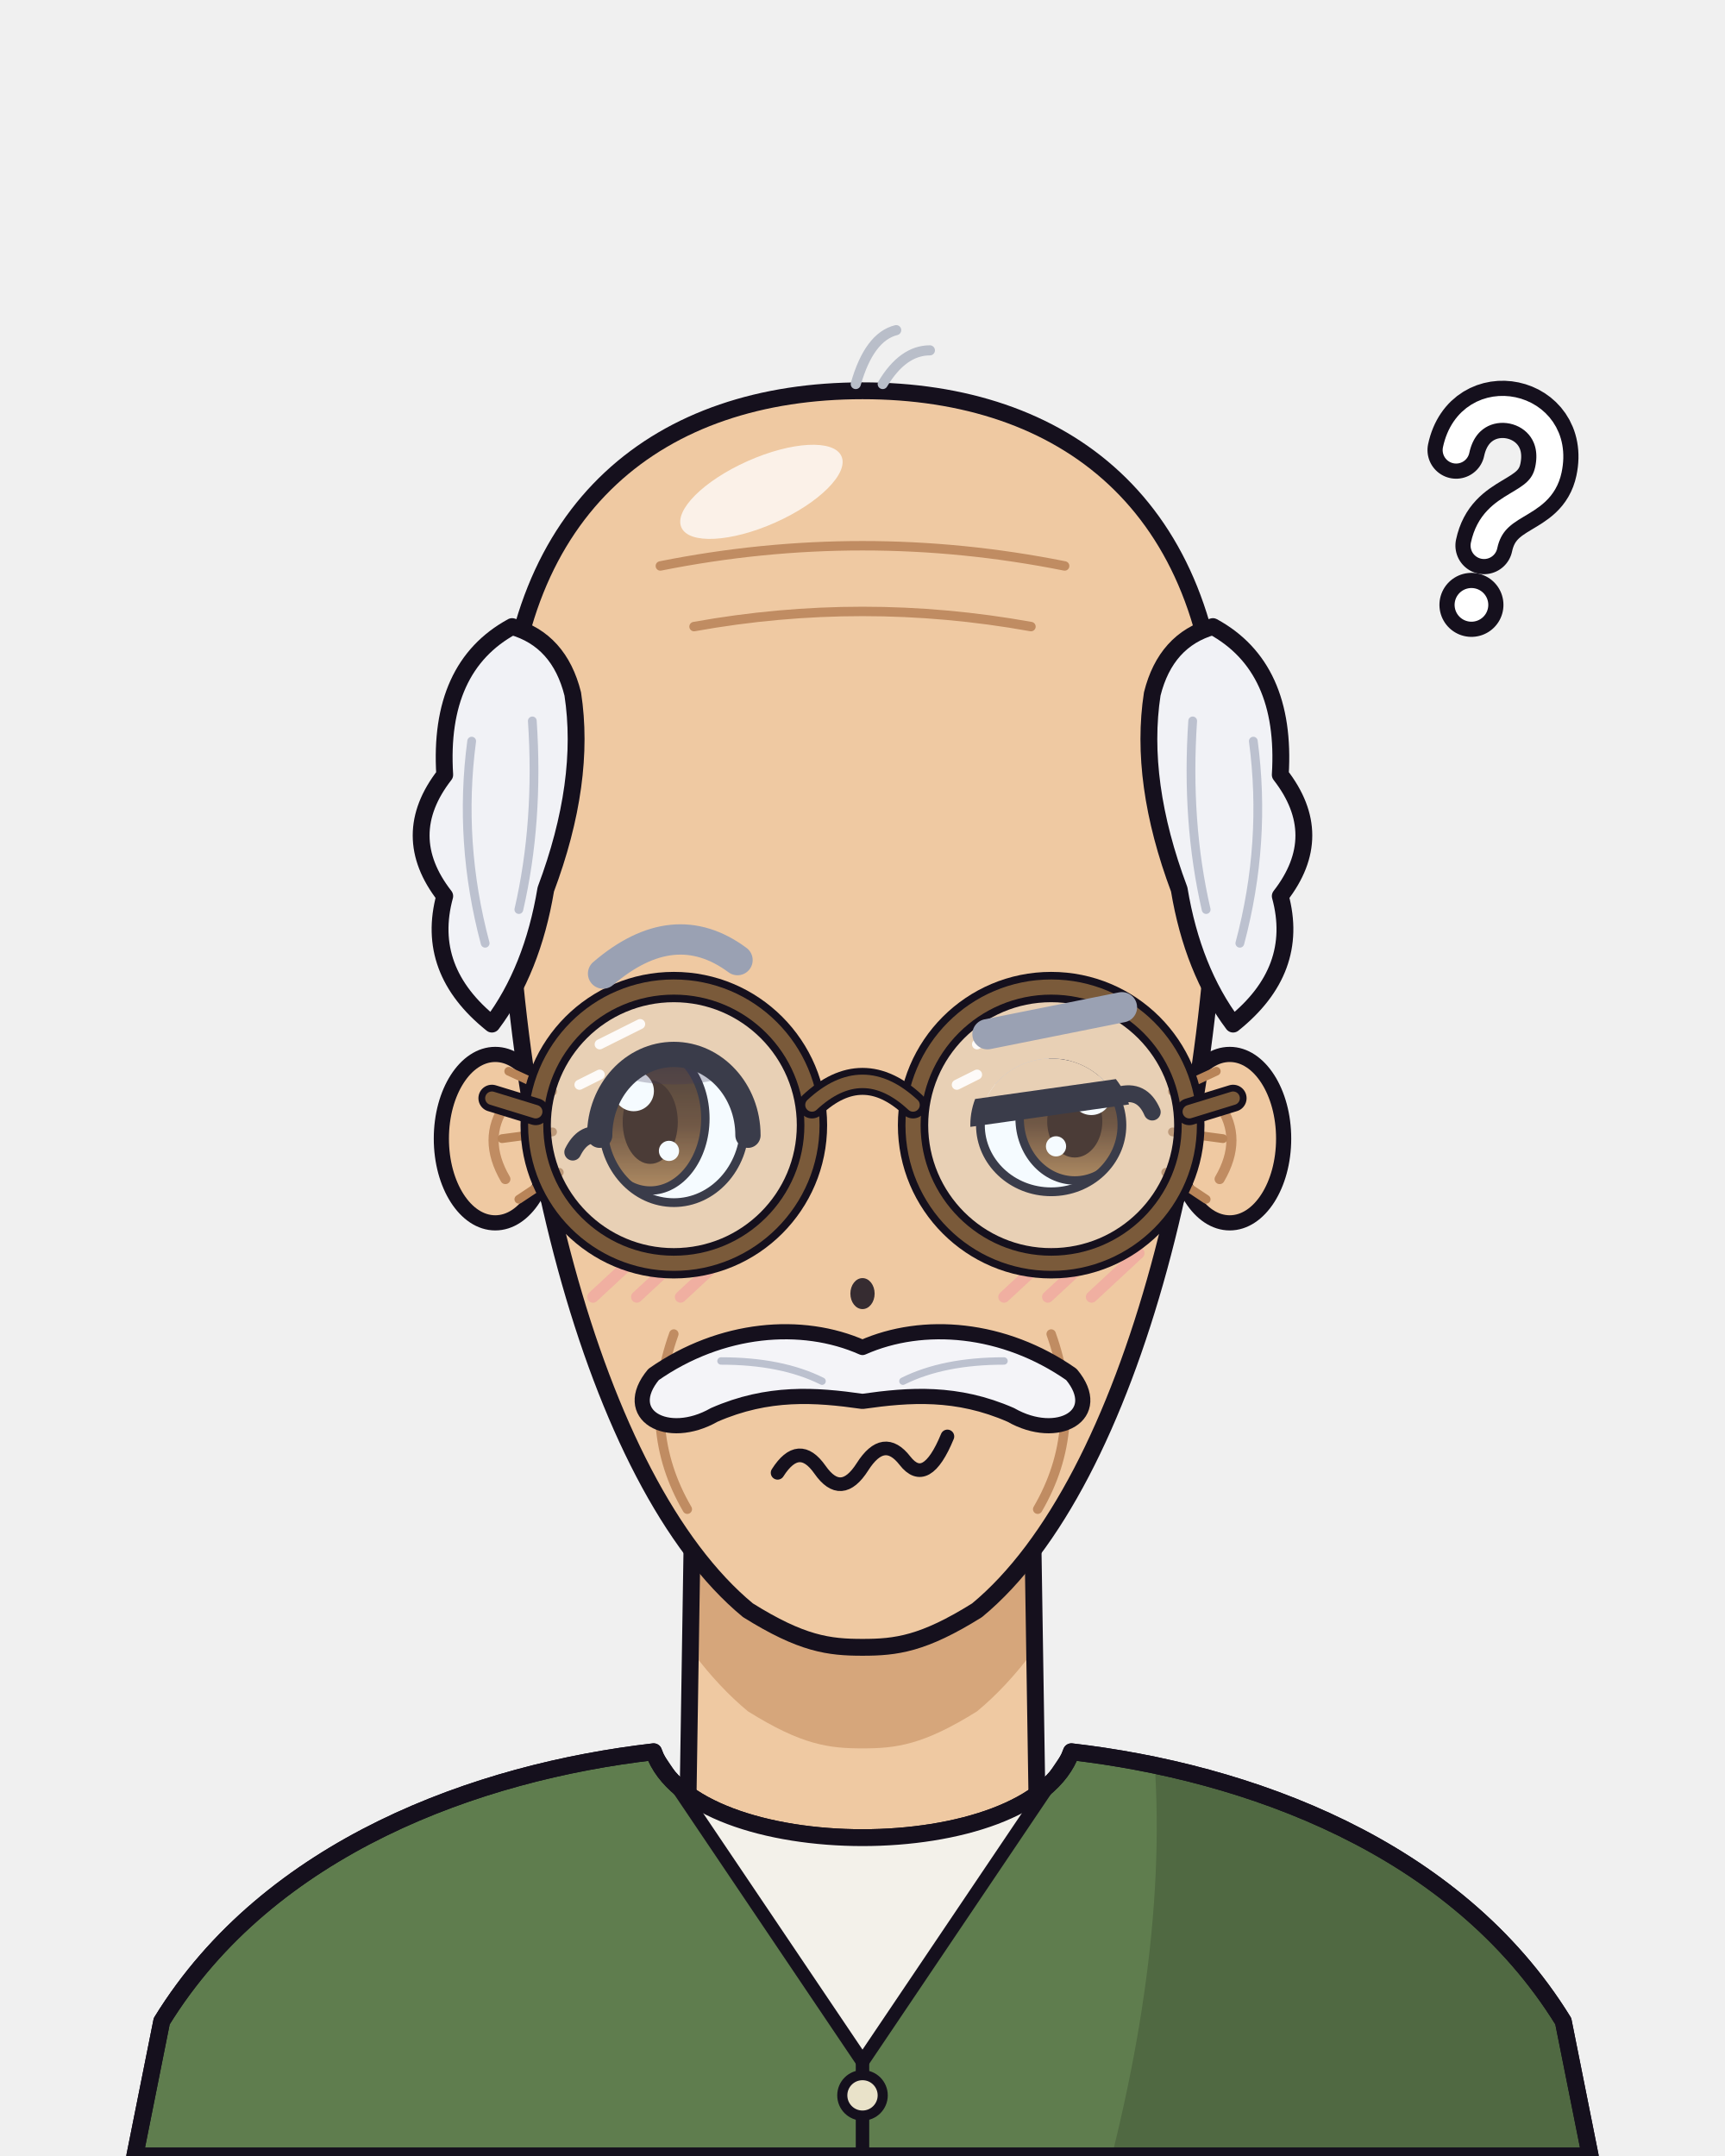
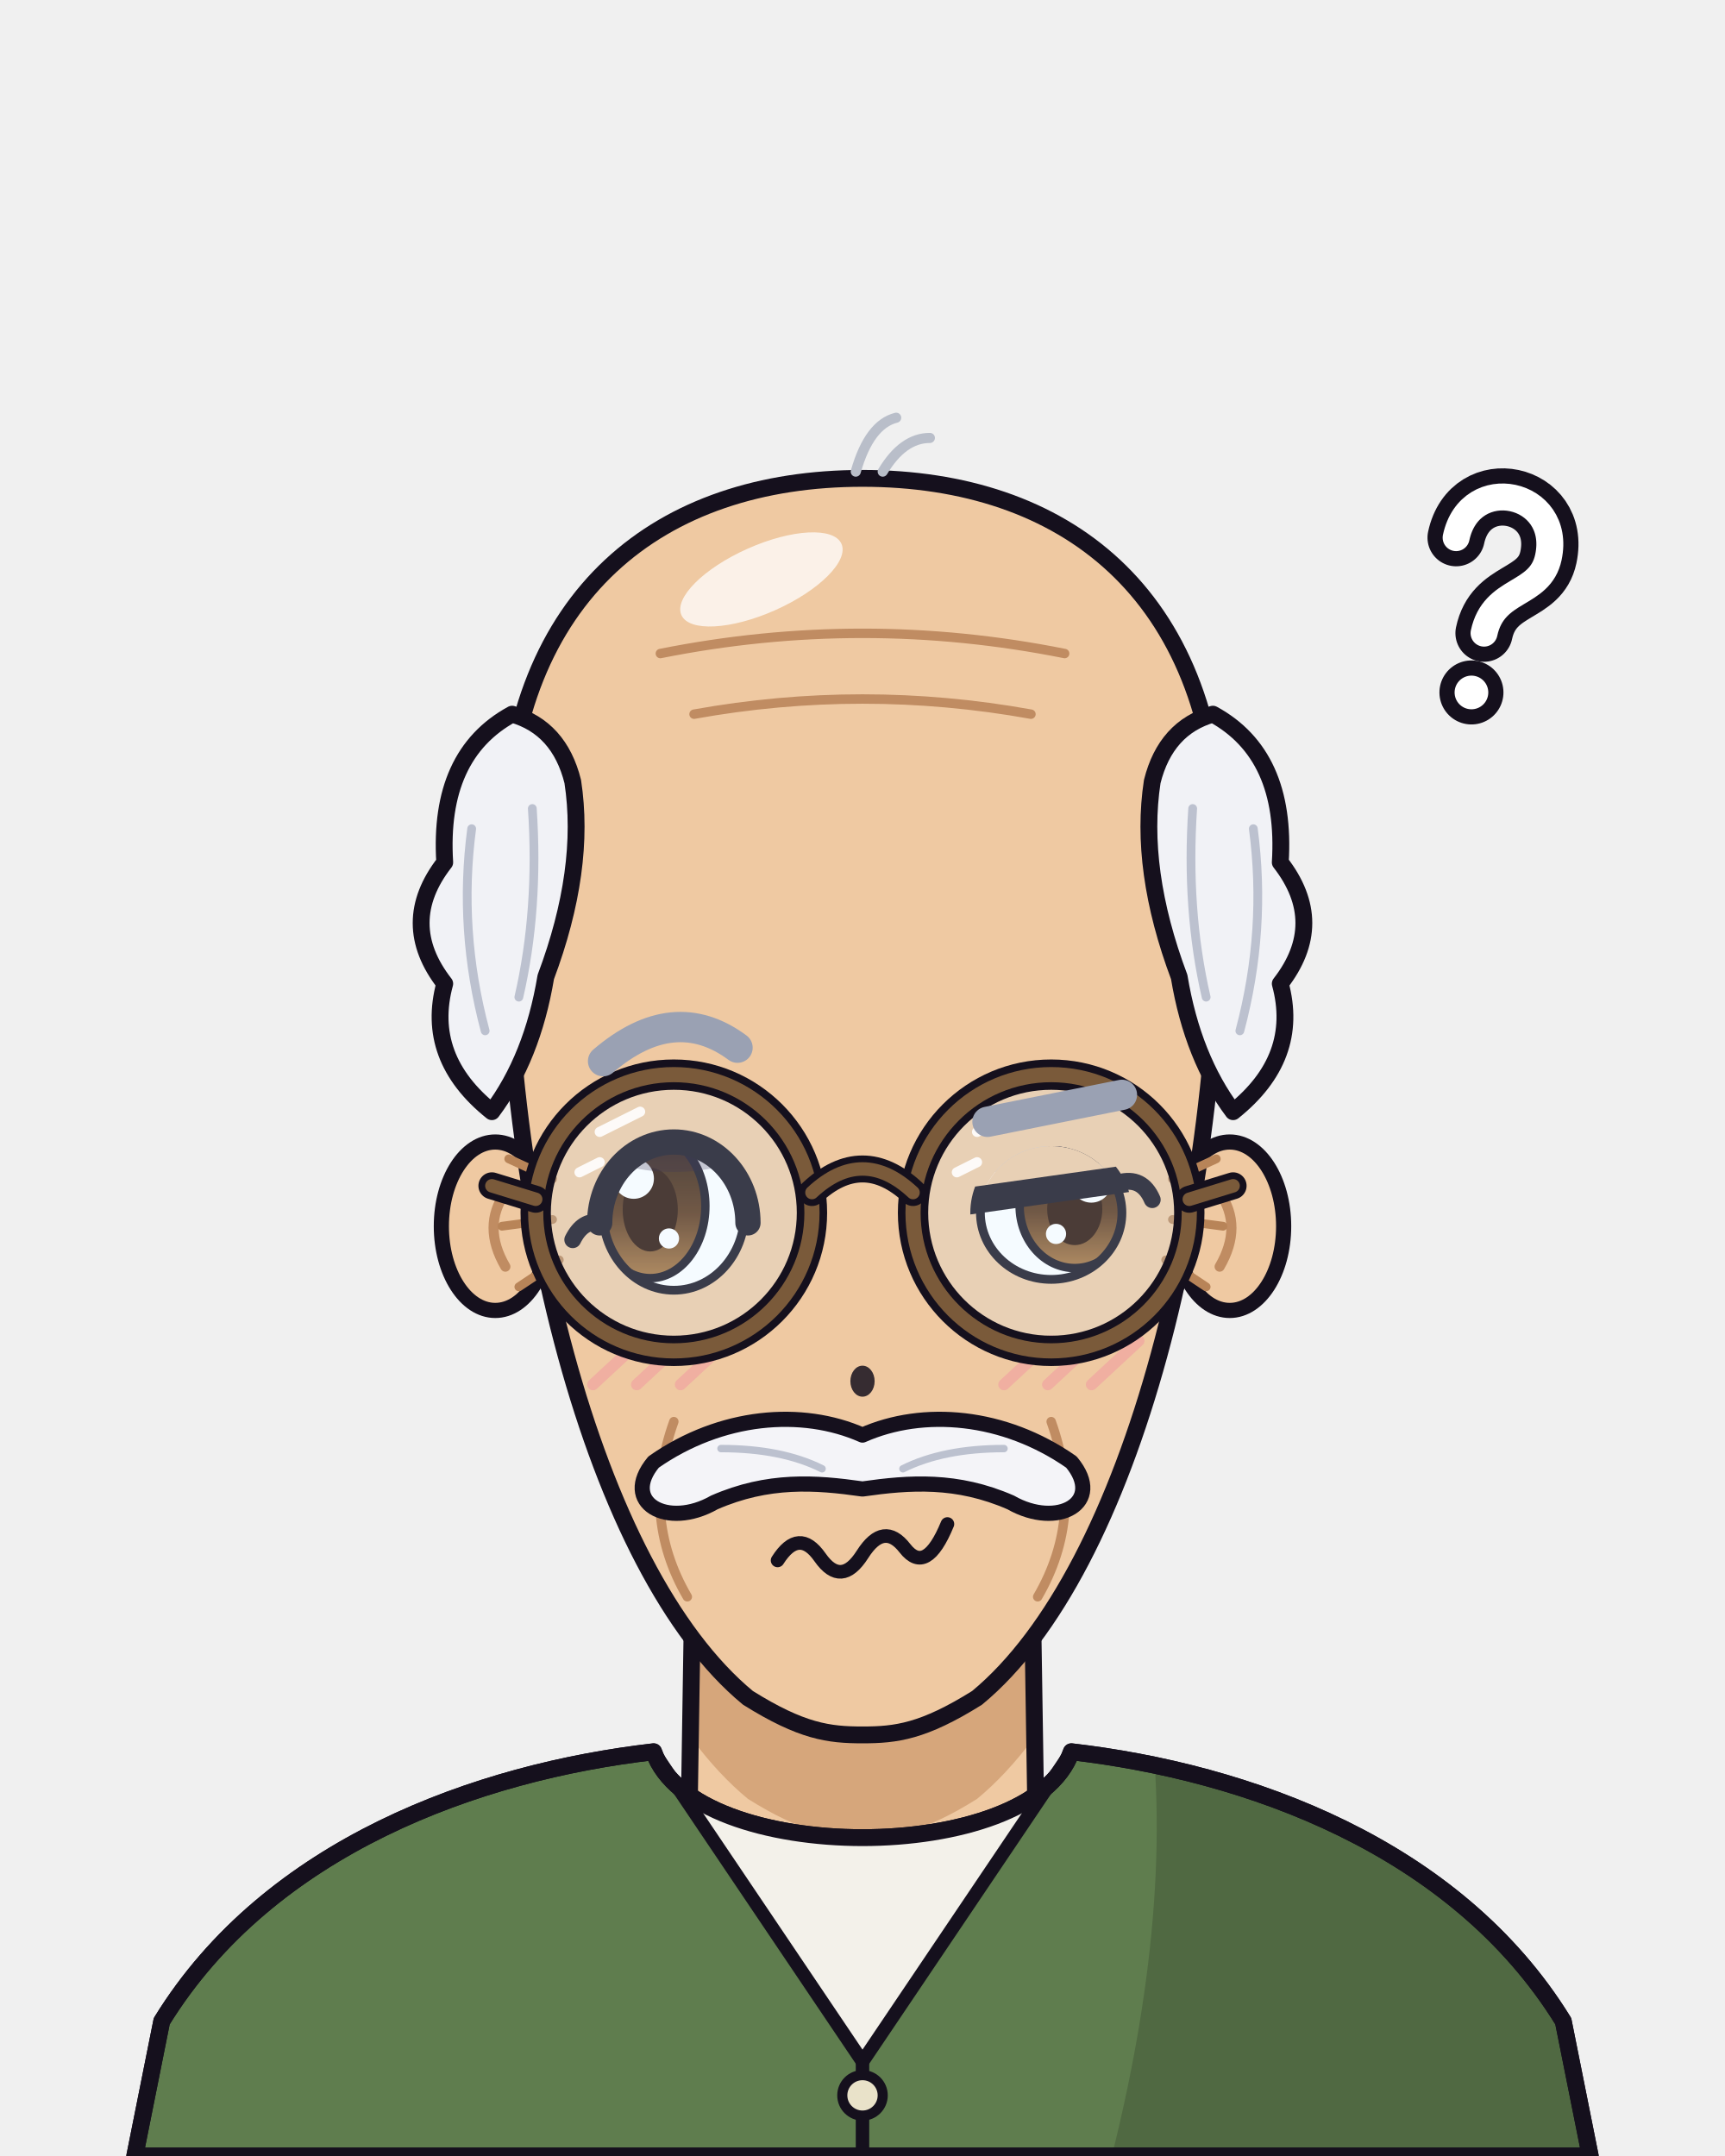
<svg xmlns="http://www.w3.org/2000/svg" viewBox="0 0 512 640" width="512" height="640">
  <defs>
    <linearGradient id="xig" x1="0" y1="0" x2="0" y2="1">
      <stop offset="0" stop-color="#2a1608" />
      <stop offset="0.55" stop-color="#5a3418" />
      <stop offset="1" stop-color="#a8743c" />
    </linearGradient>
    <clipPath id="xface">
      <path d="M256 116 C196 116 152 150 150 222 C148 330 176 440 222 478 C238 488 246 489 256 489 C266 489 274 488 290 478 C336 440 364 330 362 222 C360 150 316 116 256 116 Z" />
    </clipPath>
    <clipPath id="xneck">
      <path d="M206 420 L204 548 L308 548 L306 420Z" />
    </clipPath>
  </defs>
-   <ellipse cx="147" cy="338" rx="16" ry="25" fill="#efc9a2" stroke="#15101d" stroke-width="4.5" />
-   <path d="M150 328 Q143 338 150 350" fill="none" stroke="#c08c62" stroke-width="3" stroke-linecap="round" />
-   <ellipse cx="365" cy="338" rx="16" ry="25" fill="#efc9a2" stroke="#15101d" stroke-width="4.5" />
-   <path d="M362 328 Q369 338 362 350" fill="none" stroke="#c08c62" stroke-width="3" stroke-linecap="round" />
-   <path d="M206 420 L204 548 L308 548 L306 420Z" fill="#efc9a2" />
-   <g clip-path="url(#xneck)">
-     <path d="M256 116 C196 116 152 150 150 222 C148 330 176 440 222 478 C238 488 246 489 256 489 C266 489 274 488 290 478 C336 440 364 330 362 222 C360 150 316 116 256 116 Z" transform="translate(0 30)" fill="#d6a67b" />
+   <g transform="translate(0 26)">
+     <ellipse cx="147" cy="338" rx="16" ry="25" fill="#efc9a2" stroke="#15101d" stroke-width="4.5" />
+     <path d="M150 328 Q143 338 150 350" fill="none" stroke="#c08c62" stroke-width="3" stroke-linecap="round" />
+     <ellipse cx="365" cy="338" rx="16" ry="25" fill="#efc9a2" stroke="#15101d" stroke-width="4.5" />
+     <path d="M362 328 Q369 338 362 350" fill="none" stroke="#c08c62" stroke-width="3" stroke-linecap="round" />
  </g>
-   <path d="M206 420 L204 548 M306 420 L308 548" fill="none" stroke="#15101d" stroke-width="5" stroke-linejoin="round" stroke-linecap="round" />
+   <g transform="translate(0 26)">
+     <path d="M206 420 L204 548 L308 548 L306 420Z" fill="#efc9a2" />
+     <g clip-path="url(#xneck)">
+       <path d="M256 116 C196 116 152 150 150 222 C148 330 176 440 222 478 C238 488 246 489 256 489 C266 489 274 488 290 478 C336 440 364 330 362 222 C360 150 316 116 256 116 Z" transform="translate(0 30)" fill="#d6a67b" />
+     </g>
+     <path d="M206 420 L204 548 M306 420 L308 548" fill="none" stroke="#15101d" stroke-width="5" stroke-linejoin="round" stroke-linecap="round" />
+   </g>
  <clipPath id="xbd">
    <path d="M194 520 C142 526 80 548 48 600 L40 640 L472 640 L464 600 C432 548 370 526 318 520 C306 554 206 554 194 520Z" />
  </clipPath>
  <path d="M194 520 C142 526 80 548 48 600 L40 640 L472 640 L464 600 C432 548 370 526 318 520 C306 554 206 554 194 520Z" fill="#5f7d4e" stroke="#15101d" stroke-width="5" stroke-linejoin="round" stroke-linecap="round" />
  <g clip-path="url(#xbd)">
    <path d="M340 500 L520 500 L520 640 L330 640 Q350 560 340 500Z" fill="#000" opacity="0.16" />
  </g>
  <path d="M194 520 C206 554 306 554 318 520 L256 612Z" fill="#f3f1ea" stroke="#15101d" stroke-width="4" stroke-linejoin="round" />
  <path d="M256 612 L256 640" fill="none" stroke="#15101d" stroke-width="4" stroke-linejoin="round" stroke-linecap="round" />
  <circle cx="256" cy="622" r="6" fill="#e9e2c9" stroke="#15101d" stroke-width="3" />
  <path d="M194 520 C142 526 80 548 48 600 L40 640 L472 640 L464 600 C432 548 370 526 318 520 C306 554 206 554 194 520Z" fill="none" stroke="#15101d" stroke-width="5" stroke-linejoin="round" stroke-linecap="round" />
-   <path d="M256 116 C196 116 152 150 150 222 C148 330 176 440 222 478 C238 488 246 489 256 489 C266 489 274 488 290 478 C336 440 364 330 362 222 C360 150 316 116 256 116 Z" fill="#efc9a2" stroke="#15101d" stroke-width="5" stroke-linejoin="round" stroke-linecap="round" />
-   <path d="M196 168 Q256 156 316 168 M206 186 Q256 177 306 186" fill="none" stroke="#c08c62" stroke-width="2.8" stroke-linejoin="round" stroke-linecap="round" />
-   <path d="M164 324 l-13 -6 M164 336 l-15 2 M166 348 l-12 8" fill="none" stroke="#b88458" stroke-width="2.6" stroke-linejoin="round" stroke-linecap="round" />
-   <g transform="translate(512 0) scale(-1 1)">
+   <g transform="translate(0 26)">
+     <path d="M256 116 C196 116 152 150 150 222 C148 330 176 440 222 478 C238 488 246 489 256 489 C266 489 274 488 290 478 C336 440 364 330 362 222 C360 150 316 116 256 116 Z" fill="#efc9a2" stroke="#15101d" stroke-width="5" stroke-linejoin="round" stroke-linecap="round" />
+     <path d="M196 168 Q256 156 316 168 M206 186 Q256 177 306 186" fill="none" stroke="#c08c62" stroke-width="2.8" stroke-linejoin="round" stroke-linecap="round" />
    <path d="M164 324 l-13 -6 M164 336 l-15 2 M166 348 l-12 8" fill="none" stroke="#b88458" stroke-width="2.6" stroke-linejoin="round" stroke-linecap="round" />
-   </g>
-   <path d="M200 396 Q190 424 204 448" fill="none" stroke="#c08c62" stroke-width="2.8" stroke-linejoin="round" stroke-linecap="round" />
-   <path d="M312 396 Q322 424 308 448" fill="none" stroke="#c08c62" stroke-width="2.8" stroke-linejoin="round" stroke-linecap="round" />
-   <ellipse cx="226" cy="146" rx="26" ry="10" transform="rotate(-24 226 146)" fill="#fff" opacity="0.75" />
-   <path d="M254 114 q4 -14 12 -16 M262 114 q6 -10 14 -10" fill="none" stroke="#b9bec9" stroke-width="3" stroke-linejoin="round" stroke-linecap="round" />
-   <path d="M176 385 l14 -13" fill="none" stroke="#f0a0a0" stroke-width="3.4" stroke-linejoin="round" stroke-linecap="round" opacity="0.63" />
-   <path d="M189 385 l14 -13" fill="none" stroke="#f0a0a0" stroke-width="3.4" stroke-linejoin="round" stroke-linecap="round" opacity="0.63" />
-   <path d="M202 385 l14 -13" fill="none" stroke="#f0a0a0" stroke-width="3.4" stroke-linejoin="round" stroke-linecap="round" opacity="0.63" />
-   <path d="M298 385 l14 -13" fill="none" stroke="#f0a0a0" stroke-width="3.4" stroke-linejoin="round" stroke-linecap="round" opacity="0.63" />
-   <path d="M311 385 l14 -13" fill="none" stroke="#f0a0a0" stroke-width="3.4" stroke-linejoin="round" stroke-linecap="round" opacity="0.63" />
-   <path d="M324 385 l14 -13" fill="none" stroke="#f0a0a0" stroke-width="3.4" stroke-linejoin="round" stroke-linecap="round" opacity="0.63" />
-   <g transform="translate(256 430) scale(0.9)">
-     <path d="M-28 8 Q-21 -3 -14 7 T0 6 T14 4 T28 -4" fill="none" stroke="#15101d" stroke-width="4.5" stroke-linejoin="round" stroke-linecap="round" />
-   </g>
-   <ellipse cx="256" cy="384" rx="3.6" ry="4.6" fill="#15101d" opacity="0.85" />
-   <path d="M256 400 C238 392 214 394 194 408 C184 420 198 428 212 420 C228 413 242 414 256 416 C270 414 284 413 300 420 C314 428 328 420 318 408 C298 394 274 392 256 400 Z" fill="#f4f4f8" stroke="#15101d" stroke-width="4.5" stroke-linejoin="round" stroke-linecap="round" />
-   <path d="M214 404 Q232 404 244 410 M298 404 Q280 404 268 410" fill="none" stroke="#bcc1cf" stroke-width="2.2" stroke-linejoin="round" stroke-linecap="round" />
-   <g transform="translate(200 334)">
-     <clipPath id="xLel">
-       <ellipse cx="0" cy="0" rx="21" ry="23" />
-     </clipPath>
-     <clipPath id="xLel2">
-       <ellipse cx="0" cy="0" rx="24" ry="26" />
-     </clipPath>
-     <g clip-path="url(#xLel)">
-       <rect x="-25" y="-27" width="50" height="54" fill="#fff" />
-       <g transform="translate(-7 -2)">
-         <ellipse cx="0" cy="0" rx="16.359" ry="21.413" fill="url(#xig)" stroke="#15101d" stroke-width="2.5" />
-         <ellipse cx="0" cy="1.071" rx="8.179" ry="12.42" fill="#2a1005" />
-         <circle cx="-4.908" cy="-8.137" r="6" fill="#fff" />
-         <circle cx="5.562" cy="9.636" r="3" fill="#fff" />
+     <g transform="translate(512 0) scale(-1 1)">
+       <path d="M164 324 l-13 -6 M164 336 l-15 2 M166 348 l-12 8" fill="none" stroke="#b88458" stroke-width="2.6" stroke-linejoin="round" stroke-linecap="round" />
+     </g>
+     <path d="M200 396 Q190 424 204 448" fill="none" stroke="#c08c62" stroke-width="2.8" stroke-linejoin="round" stroke-linecap="round" />
+     <path d="M312 396 Q322 424 308 448" fill="none" stroke="#c08c62" stroke-width="2.8" stroke-linejoin="round" stroke-linecap="round" />
+     <ellipse cx="226" cy="146" rx="26" ry="10" transform="rotate(-24 226 146)" fill="#fff" opacity="0.75" />
+     <path d="M254 114 q4 -14 12 -16 M262 114 q6 -10 14 -10" fill="none" stroke="#b9bec9" stroke-width="3" stroke-linejoin="round" stroke-linecap="round" />
+     <path d="M176 385 l14 -13" fill="none" stroke="#f0a0a0" stroke-width="3.4" stroke-linejoin="round" stroke-linecap="round" opacity="0.63" />
+     <path d="M189 385 l14 -13" fill="none" stroke="#f0a0a0" stroke-width="3.4" stroke-linejoin="round" stroke-linecap="round" opacity="0.63" />
+     <path d="M202 385 l14 -13" fill="none" stroke="#f0a0a0" stroke-width="3.4" stroke-linejoin="round" stroke-linecap="round" opacity="0.63" />
+     <path d="M298 385 l14 -13" fill="none" stroke="#f0a0a0" stroke-width="3.4" stroke-linejoin="round" stroke-linecap="round" opacity="0.63" />
+     <path d="M311 385 l14 -13" fill="none" stroke="#f0a0a0" stroke-width="3.4" stroke-linejoin="round" stroke-linecap="round" opacity="0.63" />
+     <path d="M324 385 l14 -13" fill="none" stroke="#f0a0a0" stroke-width="3.4" stroke-linejoin="round" stroke-linecap="round" opacity="0.63" />
+     <g transform="translate(256 430) scale(0.9)">
+       <path d="M-28 8 Q-21 -3 -14 7 T0 6 T14 4 T28 -4" fill="none" stroke="#15101d" stroke-width="4.5" stroke-linejoin="round" stroke-linecap="round" />
+     </g>
+     <ellipse cx="256" cy="384" rx="3.6" ry="4.6" fill="#15101d" opacity="0.85" />
+     <path d="M256 400 C238 392 214 394 194 408 C184 420 198 428 212 420 C228 413 242 414 256 416 C270 414 284 413 300 420 C314 428 328 420 318 408 C298 394 274 392 256 400 Z" fill="#f4f4f8" stroke="#15101d" stroke-width="4.5" stroke-linejoin="round" stroke-linecap="round" />
+     <path d="M214 404 Q232 404 244 410 M298 404 Q280 404 268 410" fill="none" stroke="#bcc1cf" stroke-width="2.2" stroke-linejoin="round" stroke-linecap="round" />
+     <g transform="translate(200 334)">
+       <clipPath id="xLel">
+         <ellipse cx="0" cy="0" rx="21" ry="23" />
+       </clipPath>
+       <clipPath id="xLel2">
+         <ellipse cx="0" cy="0" rx="24" ry="26" />
+       </clipPath>
+       <g clip-path="url(#xLel)">
+         <rect x="-25" y="-27" width="50" height="54" fill="#fff" />
+         <g transform="translate(-7 -2)">
+           <ellipse cx="0" cy="0" rx="16.359" ry="21.413" fill="url(#xig)" stroke="#15101d" stroke-width="2.5" />
+           <ellipse cx="0" cy="1.071" rx="8.179" ry="12.42" fill="#2a1005" />
+           <circle cx="-4.908" cy="-8.137" r="6" fill="#fff" />
+           <circle cx="5.562" cy="9.636" r="3" fill="#fff" />
+         </g>
+         <ellipse cx="0" cy="-19" rx="21" ry="6.9" fill="#1b0b2e" opacity="0.28" />
      </g>
-       <ellipse cx="0" cy="-19" rx="21" ry="6.9" fill="#1b0b2e" opacity="0.28" />
+       <g>
+         <ellipse cx="0" cy="0" rx="21" ry="23" fill="none" stroke="#15101d" stroke-width="2.6" />
+       </g>
+       <path d="M-22 3 A22 24 0 0 1 22 3" fill="none" stroke="#15101d" stroke-width="7.5" stroke-linejoin="round" stroke-linecap="round" />
+       <path d="M-22 3 Q-27 2 -30 8" fill="none" stroke="#15101d" stroke-width="5" stroke-linejoin="round" stroke-linecap="round" />
    </g>
-     <g>
-       <ellipse cx="0" cy="0" rx="21" ry="23" fill="none" stroke="#15101d" stroke-width="2.6" />
+     <g transform="translate(312 334) scale(-1 1)">
+       <clipPath id="xRel">
+         <ellipse cx="0" cy="0" rx="21" ry="19.78" />
+       </clipPath>
+       <clipPath id="xRel2">
+         <ellipse cx="0" cy="0" rx="24" ry="22.78" />
+       </clipPath>
+       <clipPath id="xRvis">
+         <polygon points="-31,-9.89 31,-3.956 31,31.78 -31,31.78" />
+       </clipPath>
+       <g clip-path="url(#xRel)">
+         <rect x="-25" y="-23.78" width="50" height="47.56" fill="#fff" />
+         <g transform="translate(-7 -2)">
+           <ellipse cx="0" cy="0" rx="16.359" ry="18.415" fill="url(#xig)" stroke="#15101d" stroke-width="2.5" />
+           <ellipse cx="0" cy="0.921" rx="8.179" ry="10.681" fill="#2a1005" />
+           <circle cx="-4.908" cy="-6.998" r="6" fill="#fff" />
+           <circle cx="5.562" cy="8.287" r="3" fill="#fff" />
+         </g>
+         <ellipse cx="0" cy="-15.78" rx="21" ry="5.934" fill="#1b0b2e" opacity="0.28" />
+         <polygon points="-31,-33.78 31,-33.78 31,-3.956 -31,-9.89" fill="#efc9a2" />
+       </g>
+       <g clip-path="url(#xRvis)">
+         <ellipse cx="0" cy="0" rx="21" ry="19.78" fill="none" stroke="#15101d" stroke-width="2.6" />
+       </g>
+       <g clip-path="url(#xRel2)">
+         <path d="M-27 -10.738 L27 -3.108" fill="none" stroke="#15101d" stroke-width="8" stroke-linejoin="round" stroke-linecap="round" />
+       </g>
+       <path d="M-20 -8.89 Q-27 -10.89 -30 -3.89" fill="none" stroke="#15101d" stroke-width="5" stroke-linejoin="round" stroke-linecap="round" />
    </g>
-     <path d="M-22 3 A22 24 0 0 1 22 3" fill="none" stroke="#15101d" stroke-width="7.5" stroke-linejoin="round" stroke-linecap="round" />
-     <path d="M-22 3 Q-27 2 -30 8" fill="none" stroke="#15101d" stroke-width="5" stroke-linejoin="round" stroke-linecap="round" />
-   </g>
-   <g transform="translate(312 334) scale(-1 1)">
-     <clipPath id="xRel">
-       <ellipse cx="0" cy="0" rx="21" ry="19.78" />
-     </clipPath>
-     <clipPath id="xRel2">
-       <ellipse cx="0" cy="0" rx="24" ry="22.78" />
-     </clipPath>
-     <clipPath id="xRvis">
-       <polygon points="-31,-9.89 31,-3.956 31,31.78 -31,31.78" />
-     </clipPath>
-     <g clip-path="url(#xRel)">
-       <rect x="-25" y="-23.78" width="50" height="47.56" fill="#fff" />
-       <g transform="translate(-7 -2)">
-         <ellipse cx="0" cy="0" rx="16.359" ry="18.415" fill="url(#xig)" stroke="#15101d" stroke-width="2.5" />
-         <ellipse cx="0" cy="0.921" rx="8.179" ry="10.681" fill="#2a1005" />
-         <circle cx="-4.908" cy="-6.998" r="6" fill="#fff" />
-         <circle cx="5.562" cy="8.287" r="3" fill="#fff" />
-       </g>
-       <ellipse cx="0" cy="-15.78" rx="21" ry="5.934" fill="#1b0b2e" opacity="0.28" />
-       <polygon points="-31,-33.78 31,-33.78 31,-3.956 -31,-9.89" fill="#efc9a2" />
+     <circle cx="200" cy="334" r="41" fill="#cfe9ff" opacity="0.2" />
+     <circle cx="200" cy="334" r="41" fill="none" stroke="#15101d" stroke-width="9" />
+     <circle cx="200" cy="334" r="41" fill="none" stroke="#7a5a3a" stroke-width="4.5" />
+     <path d="M178 310 l12 -6 M172 322 l6 -3" fill="none" stroke="#fff" stroke-width="3" stroke-linejoin="round" stroke-linecap="round" opacity="0.9" />
+     <circle cx="312" cy="334" r="41" fill="#cfe9ff" opacity="0.2" />
+     <circle cx="312" cy="334" r="41" fill="none" stroke="#15101d" stroke-width="9" />
+     <circle cx="312" cy="334" r="41" fill="none" stroke="#7a5a3a" stroke-width="4.5" />
+     <path d="M290 310 l12 -6 M284 322 l6 -3" fill="none" stroke="#fff" stroke-width="3" stroke-linejoin="round" stroke-linecap="round" opacity="0.9" />
+     <path d="M241 328 Q256 314 271 328" fill="none" stroke="#15101d" stroke-width="8" stroke-linejoin="round" stroke-linecap="round" />
+     <path d="M241 328 Q256 314 271 328" fill="none" stroke="#7a5a3a" stroke-width="4" stroke-linejoin="round" stroke-linecap="round" />
+     <path d="M159 330 L146 326" fill="none" stroke="#15101d" stroke-width="8" stroke-linejoin="round" stroke-linecap="round" />
+     <path d="M159 330 L146 326" fill="none" stroke="#7a5a3a" stroke-width="4" stroke-linejoin="round" stroke-linecap="round" />
+     <path d="M353 330 L366 326" fill="none" stroke="#15101d" stroke-width="8" stroke-linejoin="round" stroke-linecap="round" />
+     <path d="M353 330 L366 326" fill="none" stroke="#7a5a3a" stroke-width="4" stroke-linejoin="round" stroke-linecap="round" />
+     <path d="M152 186 Q130 198 132 230 Q118 248 132 266 Q126 288 146 304 Q158 288 162 264 Q174 232 170 206 Q166 190 152 186Z" fill="#f1f2f6" stroke="#15101d" stroke-width="5" stroke-linejoin="round" stroke-linecap="round" />
+     <g transform="translate(512 0) scale(-1 1)">
+       <path d="M152 186 Q130 198 132 230 Q118 248 132 266 Q126 288 146 304 Q158 288 162 264 Q174 232 170 206 Q166 190 152 186Z" fill="#f1f2f6" stroke="#15101d" stroke-width="5" stroke-linejoin="round" stroke-linecap="round" />
    </g>
-     <g clip-path="url(#xRvis)">
-       <ellipse cx="0" cy="0" rx="21" ry="19.78" fill="none" stroke="#15101d" stroke-width="2.6" />
+     <path d="M140 220 Q136 250 144 280 M158 214 Q160 244 154 270" fill="none" stroke="#bcc1cf" stroke-width="2.6" stroke-linejoin="round" stroke-linecap="round" />
+     <g transform="translate(512 0) scale(-1 1)">
+       <path d="M140 220 Q136 250 144 280 M158 214 Q160 244 154 270" fill="none" stroke="#bcc1cf" stroke-width="2.6" stroke-linejoin="round" stroke-linecap="round" />
    </g>
-     <g clip-path="url(#xRel2)">
-       <path d="M-27 -10.738 L27 -3.108" fill="none" stroke="#15101d" stroke-width="8" stroke-linejoin="round" stroke-linecap="round" />
+     <g transform="translate(200 334)">
+       <path d="M-21 -45 Q0 -63 18.9 -49" fill="none" stroke="#9aa1b3" stroke-width="9" stroke-linejoin="round" stroke-linecap="round" />
    </g>
-     <path d="M-20 -8.89 Q-27 -10.89 -30 -3.89" fill="none" stroke="#15101d" stroke-width="5" stroke-linejoin="round" stroke-linecap="round" />
-   </g>
-   <circle cx="200" cy="334" r="41" fill="#cfe9ff" opacity="0.2" />
-   <circle cx="200" cy="334" r="41" fill="none" stroke="#15101d" stroke-width="9" />
-   <circle cx="200" cy="334" r="41" fill="none" stroke="#7a5a3a" stroke-width="4.5" />
-   <path d="M178 310 l12 -6 M172 322 l6 -3" fill="none" stroke="#fff" stroke-width="3" stroke-linejoin="round" stroke-linecap="round" opacity="0.9" />
-   <circle cx="312" cy="334" r="41" fill="#cfe9ff" opacity="0.2" />
-   <circle cx="312" cy="334" r="41" fill="none" stroke="#15101d" stroke-width="9" />
-   <circle cx="312" cy="334" r="41" fill="none" stroke="#7a5a3a" stroke-width="4.5" />
-   <path d="M290 310 l12 -6 M284 322 l6 -3" fill="none" stroke="#fff" stroke-width="3" stroke-linejoin="round" stroke-linecap="round" opacity="0.9" />
-   <path d="M241 328 Q256 314 271 328" fill="none" stroke="#15101d" stroke-width="8" stroke-linejoin="round" stroke-linecap="round" />
-   <path d="M241 328 Q256 314 271 328" fill="none" stroke="#7a5a3a" stroke-width="4" stroke-linejoin="round" stroke-linecap="round" />
-   <path d="M159 330 L146 326" fill="none" stroke="#15101d" stroke-width="8" stroke-linejoin="round" stroke-linecap="round" />
-   <path d="M159 330 L146 326" fill="none" stroke="#7a5a3a" stroke-width="4" stroke-linejoin="round" stroke-linecap="round" />
-   <path d="M353 330 L366 326" fill="none" stroke="#15101d" stroke-width="8" stroke-linejoin="round" stroke-linecap="round" />
-   <path d="M353 330 L366 326" fill="none" stroke="#7a5a3a" stroke-width="4" stroke-linejoin="round" stroke-linecap="round" />
-   <path d="M152 186 Q130 198 132 230 Q118 248 132 266 Q126 288 146 304 Q158 288 162 264 Q174 232 170 206 Q166 190 152 186Z" fill="#f1f2f6" stroke="#15101d" stroke-width="5" stroke-linejoin="round" stroke-linecap="round" />
-   <g transform="translate(512 0) scale(-1 1)">
-     <path d="M152 186 Q130 198 132 230 Q118 248 132 266 Q126 288 146 304 Q158 288 162 264 Q174 232 170 206 Q166 190 152 186Z" fill="#f1f2f6" stroke="#15101d" stroke-width="5" stroke-linejoin="round" stroke-linecap="round" />
-   </g>
-   <path d="M140 220 Q136 250 144 280 M158 214 Q160 244 154 270" fill="none" stroke="#bcc1cf" stroke-width="2.6" stroke-linejoin="round" stroke-linecap="round" />
-   <g transform="translate(512 0) scale(-1 1)">
-     <path d="M140 220 Q136 250 144 280 M158 214 Q160 244 154 270" fill="none" stroke="#bcc1cf" stroke-width="2.6" stroke-linejoin="round" stroke-linecap="round" />
-   </g>
-   <g transform="translate(200 334)">
-     <path d="M-21 -45 Q0 -63 18.9 -49" fill="none" stroke="#9aa1b3" stroke-width="9" stroke-linejoin="round" stroke-linecap="round" />
-   </g>
-   <g transform="translate(312 334) scale(-1 1)">
-     <path d="M-21 -35 L18.9 -27" fill="none" stroke="#9aa1b3" stroke-width="9" stroke-linejoin="round" stroke-linecap="round" />
-   </g>
-   <g transform="translate(442 150) rotate(12)">
-     <path d="M-13 -14 C-13 -34 15 -34 15 -14 C15 -2 1 -2 1 12" fill="none" stroke="#15101d" stroke-width="17" stroke-linejoin="round" stroke-linecap="round" />
-     <path d="M1 30 L1 30" fill="none" stroke="#15101d" stroke-width="19" stroke-linejoin="round" stroke-linecap="round" />
-     <path d="M-13 -14 C-13 -34 15 -34 15 -14 C15 -2 1 -2 1 12" fill="none" stroke="#fff" stroke-width="8" stroke-linejoin="round" stroke-linecap="round" />
-     <path d="M1 30 L1 30" fill="none" stroke="#fff" stroke-width="10" stroke-linejoin="round" stroke-linecap="round" />
+     <g transform="translate(312 334) scale(-1 1)">
+       <path d="M-21 -35 L18.9 -27" fill="none" stroke="#9aa1b3" stroke-width="9" stroke-linejoin="round" stroke-linecap="round" />
+     </g>
+     <g transform="translate(442 150) rotate(12)">
+       <path d="M-13 -14 C-13 -34 15 -34 15 -14 C15 -2 1 -2 1 12" fill="none" stroke="#15101d" stroke-width="17" stroke-linejoin="round" stroke-linecap="round" />
+       <path d="M1 30 L1 30" fill="none" stroke="#15101d" stroke-width="19" stroke-linejoin="round" stroke-linecap="round" />
+       <path d="M-13 -14 C-13 -34 15 -34 15 -14 C15 -2 1 -2 1 12" fill="none" stroke="#fff" stroke-width="8" stroke-linejoin="round" stroke-linecap="round" />
+       <path d="M1 30 L1 30" fill="none" stroke="#fff" stroke-width="10" stroke-linejoin="round" stroke-linecap="round" />
+     </g>
  </g>
</svg>
